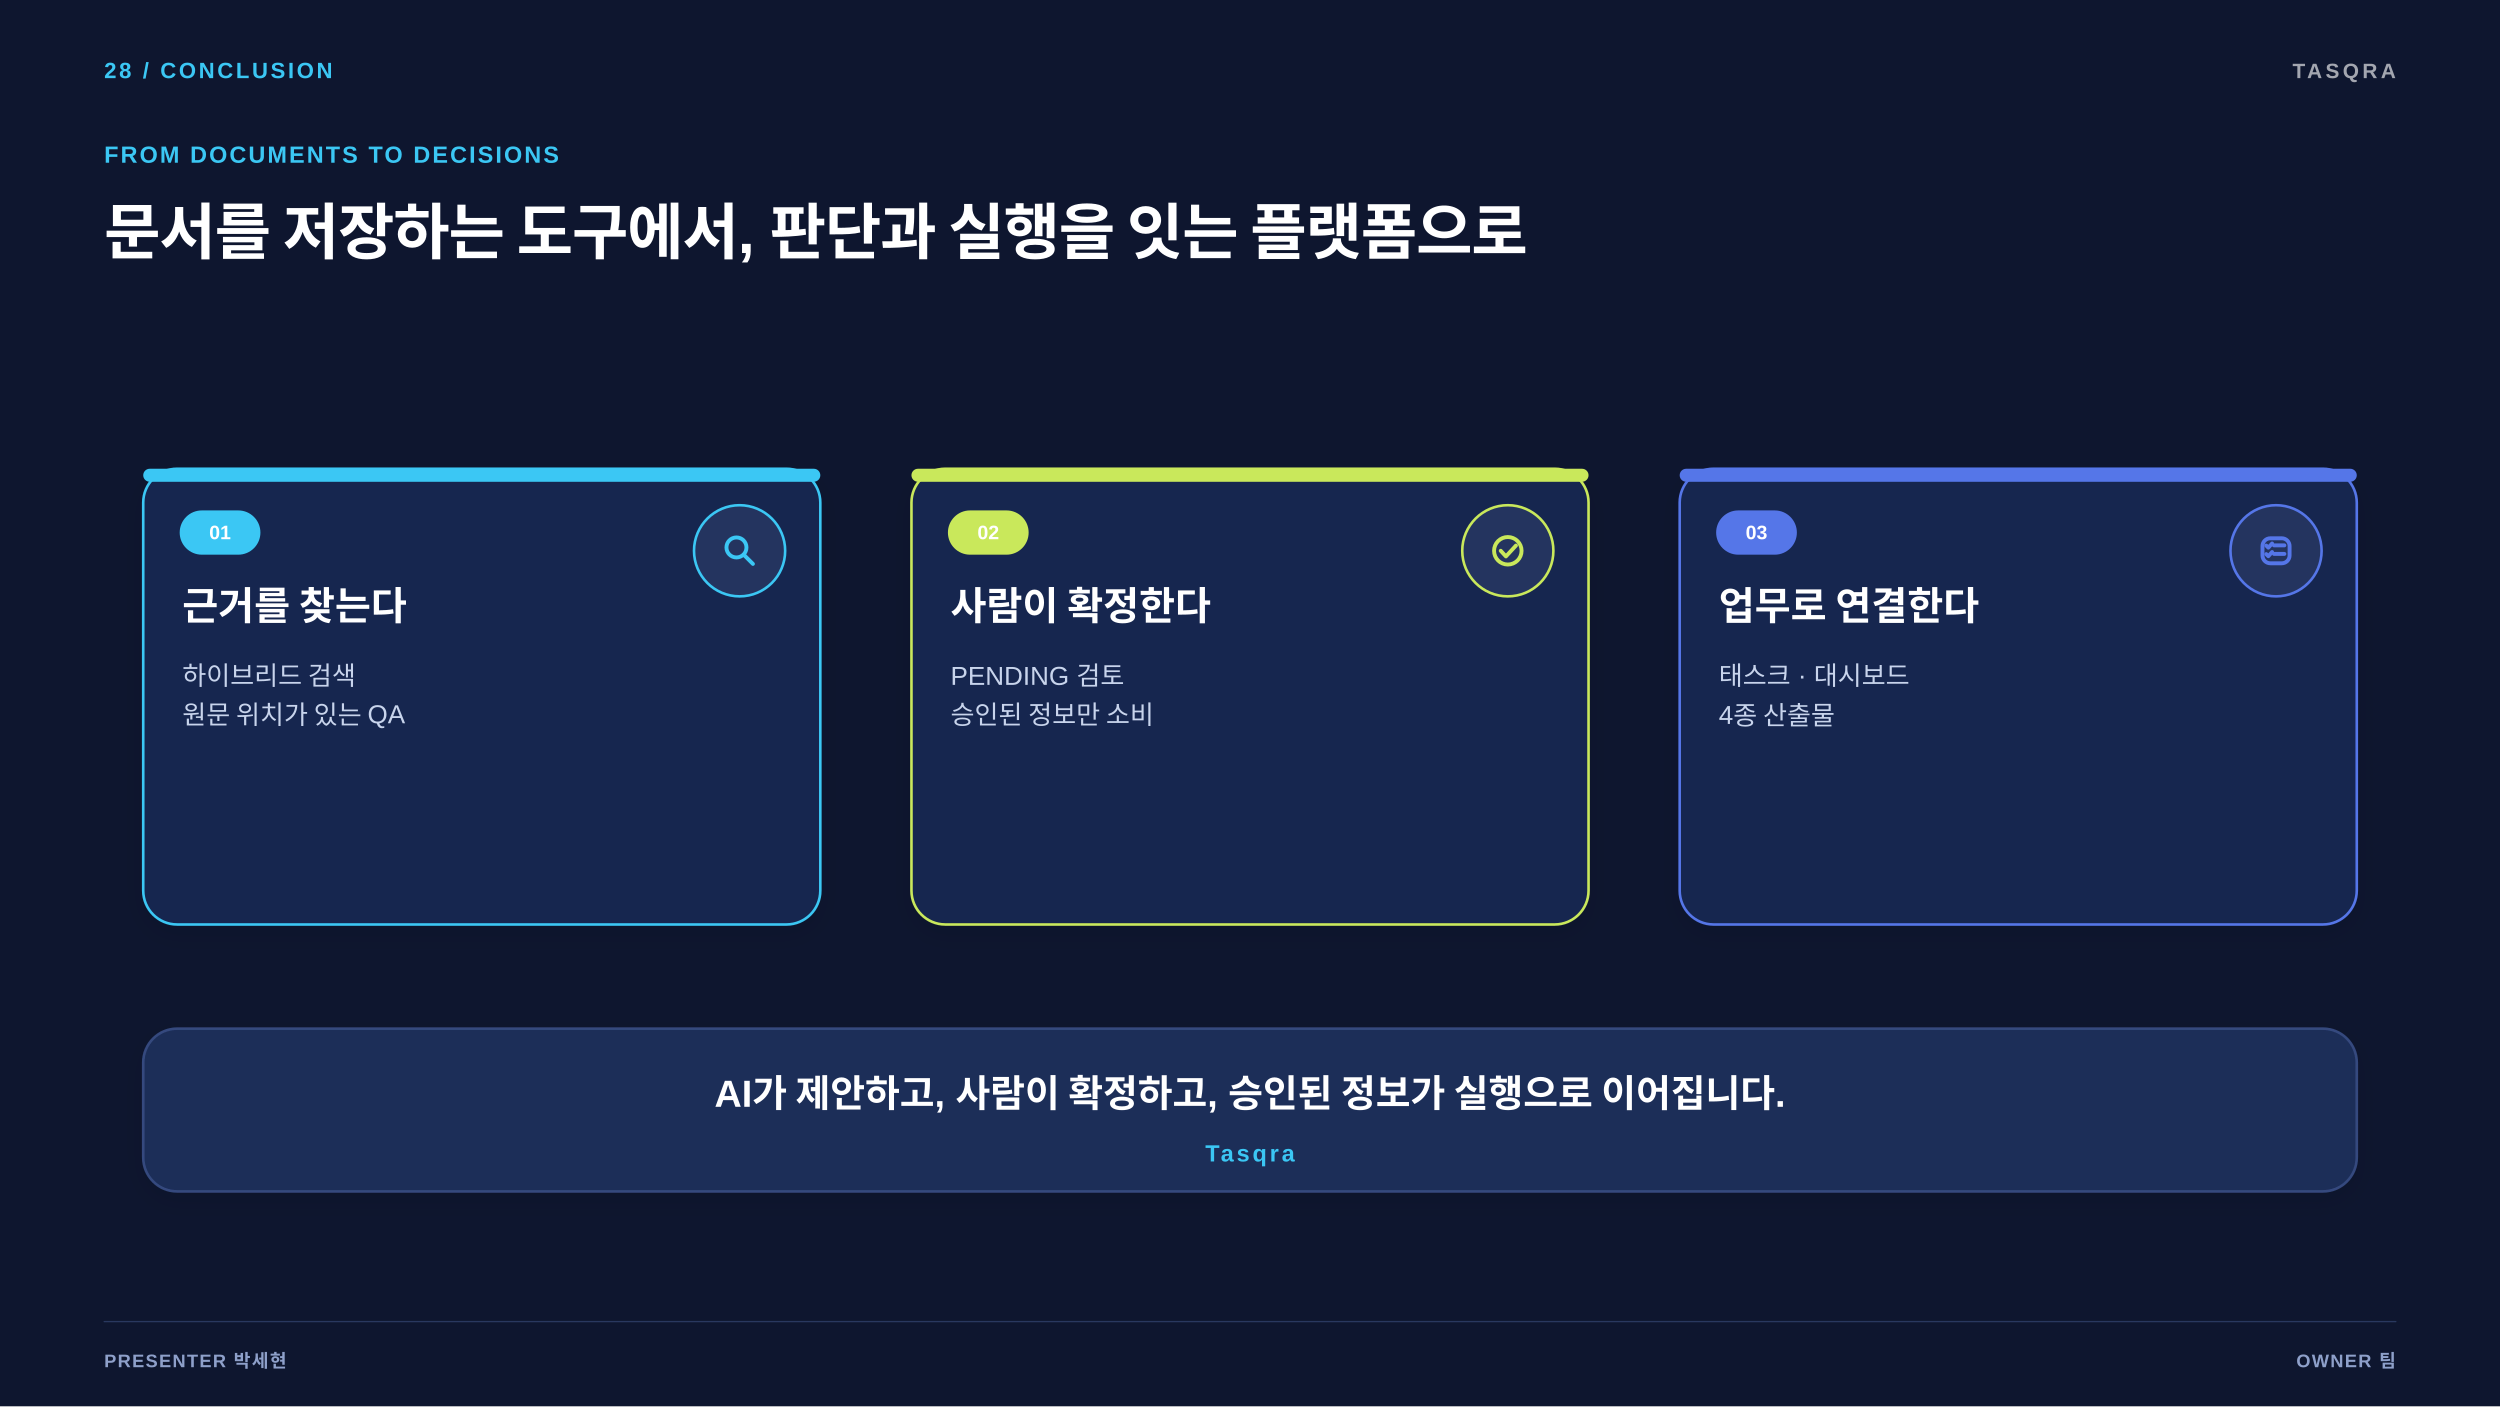
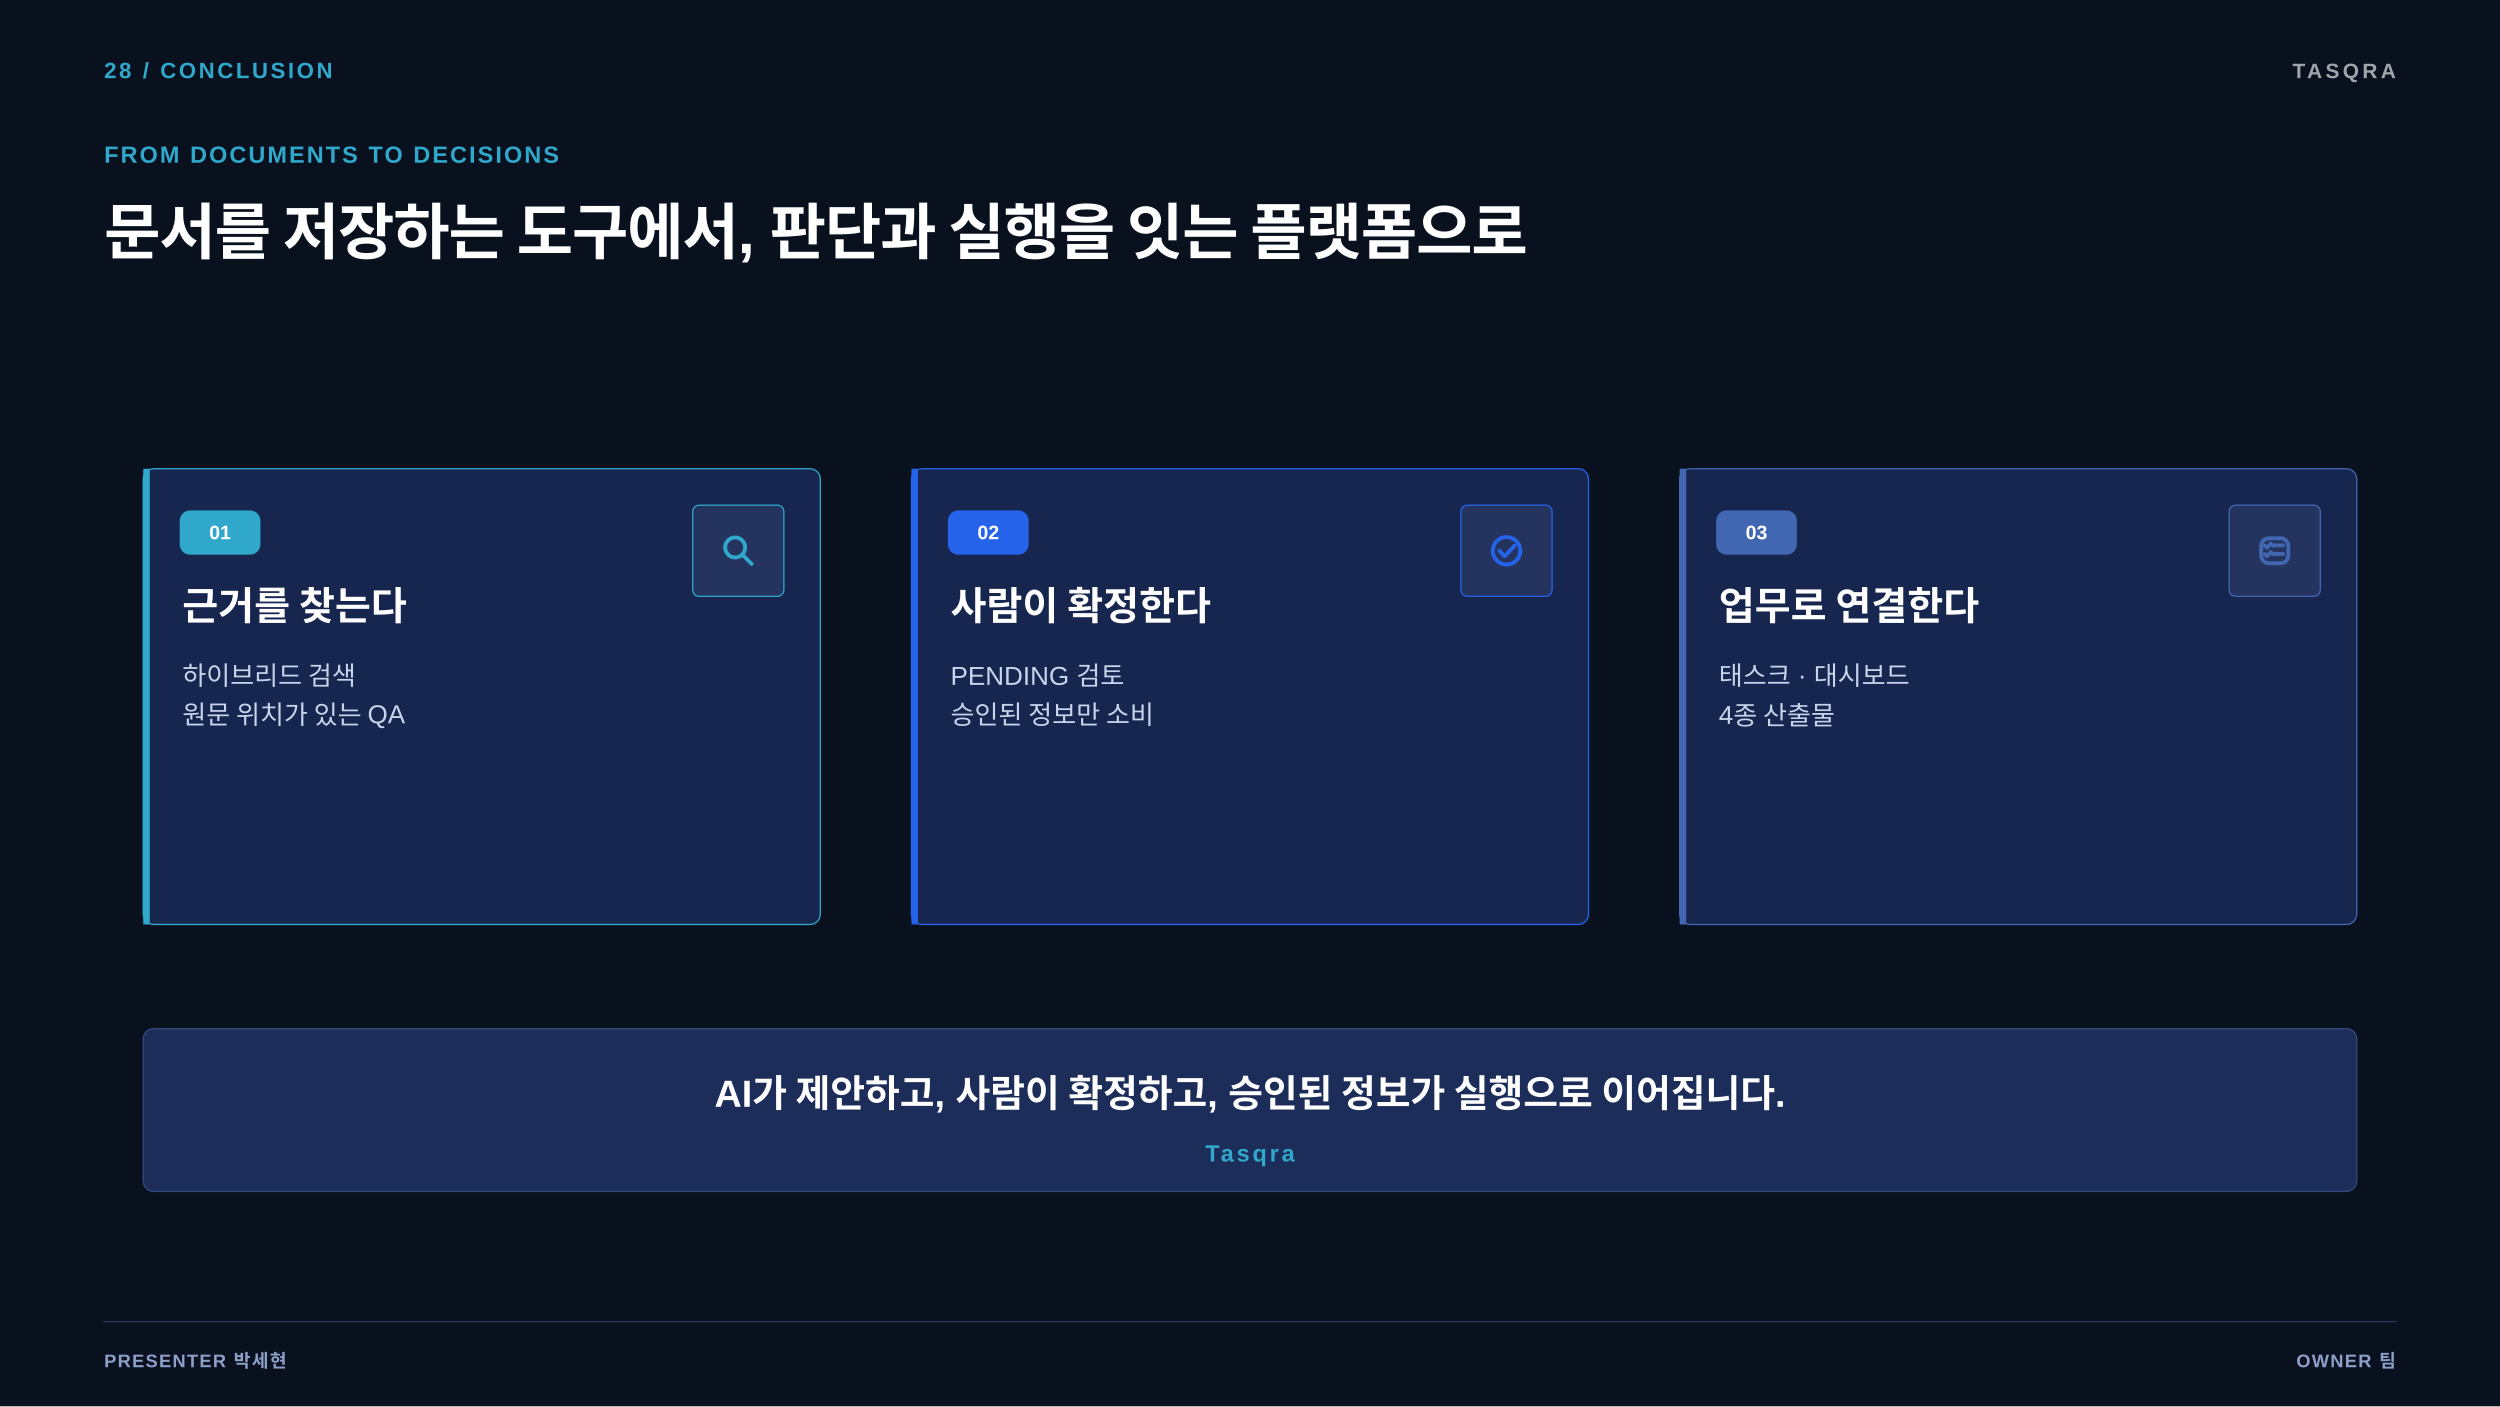
<svg xmlns="http://www.w3.org/2000/svg" width="1920" height="1080" viewBox="0 0 1920 1080">
  <defs>
    <style>@font-face{font-family:NotoKR;src:url("../../포트폴리오/NotoSansKR.ttf") format("truetype");} text{font-family:NotoKR,Arial,sans-serif;}</style>
    <filter id="shadow" x="-20%" y="-20%" width="140%" height="140%">
-       <feDropShadow dx="0" dy="12" stdDeviation="16" flood-color="#0E162F" flood-opacity="0.11" />
+       <feDropShadow dx="0" dy="4" stdDeviation="8" flood-color="#09111F" flood-opacity="0.06" />
    </filter>
    <filter id="softShadow" x="-20%" y="-20%" width="140%" height="140%">
-       <feDropShadow dx="0" dy="7" stdDeviation="10" flood-color="#0E162F" flood-opacity="0.08" />
+       <feDropShadow dx="0" dy="2" stdDeviation="5" flood-color="#09111F" flood-opacity="0.05" />
    </filter>
  </defs>
-   <rect x="0" y="0" width="1920" height="1080" rx="0" fill="#0E162F" stroke="none" stroke-width="0" opacity="1" />
-   <text x="80" y="60" font-family="NotoKR, Arial, sans-serif" font-size="17" font-weight="800" font-style="normal" fill="#3BC7F4" text-anchor="start" letter-spacing="2" opacity="1">28  /  CONCLUSION</text>
+   <rect x="0" y="0" width="1920" height="1080" rx="0" fill="#09111F" stroke="none" stroke-width="0" opacity="1" />
+   <text x="80" y="60" font-family="NotoKR, Arial, sans-serif" font-size="17" font-weight="800" font-style="normal" fill="#2FA8CC" text-anchor="start" letter-spacing="2" opacity="1">28  /  CONCLUSION</text>
  <text x="1840" y="60" font-family="NotoKR, Arial, sans-serif" font-size="16" font-weight="800" font-style="normal" fill="#FFFFFF" text-anchor="end" letter-spacing="2.6" opacity="0.62">TASQRA</text>
-   <line x1="80" y1="1015" x2="1840" y2="1015" stroke="#29385F" stroke-width="1" stroke-linecap="round" opacity="1" />
+   <line x1="80" y1="1015" x2="1840" y2="1015" stroke="#29385F" stroke-width="1" stroke-linecap="square" opacity="1" />
  <text x="80" y="1050" font-family="NotoKR, Arial, sans-serif" font-size="14" font-weight="700" font-style="normal" fill="#8EA0CA" text-anchor="start" letter-spacing="1" opacity="1">PRESENTER  박세현</text>
  <text x="1840" y="1050" font-family="NotoKR, Arial, sans-serif" font-size="14" font-weight="700" font-style="normal" fill="#8EA0CA" text-anchor="end" letter-spacing="1" opacity="1">OWNER  팀</text>
-   <text x="80" y="125" font-family="NotoKR, Arial, sans-serif" font-size="18" font-weight="800" font-style="normal" fill="#3BC7F4" text-anchor="start" letter-spacing="1.6" opacity="1">FROM DOCUMENTS TO DECISIONS</text>
+   <text x="80" y="125" font-family="NotoKR, Arial, sans-serif" font-size="18" font-weight="800" font-style="normal" fill="#2FA8CC" text-anchor="start" letter-spacing="1.6" opacity="1">FROM DOCUMENTS TO DECISIONS</text>
  <text x="80" y="195" font-family="NotoKR, Arial, sans-serif" font-size="47" font-weight="800" font-style="normal" fill="#FFFFFF" text-anchor="start" letter-spacing="-0.8" opacity="1">문서를 저장하는 도구에서, 판단과 실행을 잇는 플랫폼으로</text>
-   <rect x="110" y="360" width="520" height="350" rx="26" fill="#17264F" stroke="#3BC7F4" stroke-width="2" opacity="1" filter="url(#softShadow)" />
-   <rect x="110" y="360" width="520" height="10" rx="5" fill="#3BC7F4" stroke="none" stroke-width="0" opacity="1" />
-   <rect x="138" y="392" width="62" height="34" rx="17.0" fill="#3BC7F4" stroke="none" stroke-width="0" opacity="1" />
+   <rect x="110" y="360" width="520" height="350" rx="8" fill="#17264F" stroke="#2FA8CC" stroke-width="1" opacity="1" />
+   <rect x="110" y="360" width="5" height="350" rx="0" fill="#2FA8CC" stroke="none" stroke-width="0" opacity="1" />
+   <rect x="138" y="392" width="62" height="34" rx="8" fill="#2FA8CC" stroke="none" stroke-width="0" opacity="1" />
  <text x="169.0" y="414.1" font-family="NotoKR, Arial, sans-serif" font-size="15" font-weight="700" font-style="normal" fill="#FFFFFF" text-anchor="middle" letter-spacing="0" opacity="1">01</text>
-   <circle cx="568" cy="423" r="35" fill="#24345F" stroke="#3BC7F4" stroke-width="2" opacity="1" />
-   <g fill="none" stroke="#3BC7F4" stroke-width="3" stroke-linecap="round">
-     <circle cx="565.6" cy="420.44" r="7.68" />
-     <line x1="571.2" y1="426.04" x2="578.24" y2="433.08" />
+   <rect x="532" y="388" width="70" height="70" rx="5" fill="#24345F" stroke="#2FA8CC" stroke-width="1" opacity="1" />
+   <g fill="none" stroke="#2FA8CC" stroke-width="3" stroke-linecap="round">
+     <circle cx="564.6" cy="420.44" r="7.68" />
+     <line x1="570.2" y1="426.04" x2="577.24" y2="433.08" />
  </g>
  <text x="140" y="476" font-family="NotoKR, Arial, sans-serif" font-size="30" font-weight="800" font-style="normal" fill="#FFFFFF" text-anchor="start" letter-spacing="0" opacity="1">근거를 찾는다</text>
  <text x="140" y="526" font-family="NotoKR, Arial, sans-serif" font-size="20" font-weight="500" fill="#C8D4EC" text-anchor="start">
    <tspan x="140" dy="0">하이브리드 검색</tspan>
    <tspan x="140" dy="30.0">원문 위치가 있는 QA</tspan>
  </text>
-   <rect x="700" y="360" width="520" height="350" rx="26" fill="#17264F" stroke="#C9E85B" stroke-width="2" opacity="1" filter="url(#softShadow)" />
-   <rect x="700" y="360" width="520" height="10" rx="5" fill="#C9E85B" stroke="none" stroke-width="0" opacity="1" />
-   <rect x="728" y="392" width="62" height="34" rx="17.0" fill="#C9E85B" stroke="none" stroke-width="0" opacity="1" />
+   <rect x="700" y="360" width="520" height="350" rx="8" fill="#17264F" stroke="#2563EB" stroke-width="1" opacity="1" />
+   <rect x="700" y="360" width="5" height="350" rx="0" fill="#2563EB" stroke="none" stroke-width="0" opacity="1" />
+   <rect x="728" y="392" width="62" height="34" rx="8" fill="#2563EB" stroke="none" stroke-width="0" opacity="1" />
  <text x="759.0" y="414.1" font-family="NotoKR, Arial, sans-serif" font-size="15" font-weight="700" font-style="normal" fill="#FFFFFF" text-anchor="middle" letter-spacing="0" opacity="1">02</text>
-   <circle cx="1158" cy="423" r="35" fill="#24345F" stroke="#C9E85B" stroke-width="2" opacity="1" />
-   <g fill="none" stroke="#C9E85B" stroke-width="3" stroke-linecap="round" stroke-linejoin="round">
-     <circle cx="1158" cy="423" r="10.56" />
-     <path d="M 1152.56 423 l 4.0 4.32 l 7.68 -8.32" />
+   <rect x="1122" y="388" width="70" height="70" rx="5" fill="#24345F" stroke="#2563EB" stroke-width="1" opacity="1" />
+   <g fill="none" stroke="#2563EB" stroke-width="3" stroke-linecap="round" stroke-linejoin="round">
+     <circle cx="1157" cy="423" r="10.56" />
+     <path d="M 1151.56 423 l 4.0 4.32 l 7.68 -8.32" />
  </g>
  <text x="730" y="476" font-family="NotoKR, Arial, sans-serif" font-size="30" font-weight="800" font-style="normal" fill="#FFFFFF" text-anchor="start" letter-spacing="0" opacity="1">사람이 확정한다</text>
  <text x="730" y="526" font-family="NotoKR, Arial, sans-serif" font-size="20" font-weight="500" fill="#C8D4EC" text-anchor="start">
    <tspan x="730" dy="0">PENDING 검토</tspan>
    <tspan x="730" dy="30.0">승인된 정보만 소비</tspan>
  </text>
-   <rect x="1290" y="360" width="520" height="350" rx="26" fill="#17264F" stroke="#5576E8" stroke-width="2" opacity="1" filter="url(#softShadow)" />
-   <rect x="1290" y="360" width="520" height="10" rx="5" fill="#5576E8" stroke="none" stroke-width="0" opacity="1" />
-   <rect x="1318" y="392" width="62" height="34" rx="17.0" fill="#5576E8" stroke="none" stroke-width="0" opacity="1" />
+   <rect x="1290" y="360" width="520" height="350" rx="8" fill="#17264F" stroke="#4267B2" stroke-width="1" opacity="1" />
+   <rect x="1290" y="360" width="5" height="350" rx="0" fill="#4267B2" stroke="none" stroke-width="0" opacity="1" />
+   <rect x="1318" y="392" width="62" height="34" rx="8" fill="#4267B2" stroke="none" stroke-width="0" opacity="1" />
  <text x="1349.0" y="414.1" font-family="NotoKR, Arial, sans-serif" font-size="15" font-weight="700" font-style="normal" fill="#FFFFFF" text-anchor="middle" letter-spacing="0" opacity="1">03</text>
-   <circle cx="1748" cy="423" r="35" fill="#24345F" stroke="#5576E8" stroke-width="2" opacity="1" />
-   <g fill="none" stroke="#5576E8" stroke-width="3" stroke-linecap="round" stroke-linejoin="round">
-     <rect x="1737.6" y="413.4" width="20.8" height="19.2" rx="6" />
-     <path d="M 1740.48 419.0 l 1.6 1.6 l 2.88 -3.2" />
-     <line x1="1746.4" y1="418.84" x2="1754.4" y2="418.84" />
-     <path d="M 1740.48 425.56 l 1.6 1.6 l 2.88 -3.2" />
-     <line x1="1746.4" y1="425.4" x2="1754.4" y2="425.4" />
+   <rect x="1712" y="388" width="70" height="70" rx="5" fill="#24345F" stroke="#4267B2" stroke-width="1" opacity="1" />
+   <g fill="none" stroke="#4267B2" stroke-width="3" stroke-linecap="round" stroke-linejoin="round">
+     <rect x="1736.6" y="413.4" width="20.8" height="19.2" rx="6" />
+     <path d="M 1739.48 419.0 l 1.6 1.6 l 2.88 -3.2" />
+     <line x1="1745.4" y1="418.84" x2="1753.4" y2="418.84" />
+     <path d="M 1739.48 425.56 l 1.6 1.6 l 2.88 -3.2" />
+     <line x1="1745.4" y1="425.4" x2="1753.4" y2="425.4" />
  </g>
  <text x="1320" y="476" font-family="NotoKR, Arial, sans-serif" font-size="30" font-weight="800" font-style="normal" fill="#FFFFFF" text-anchor="start" letter-spacing="0" opacity="1">업무로 연결한다</text>
  <text x="1320" y="526" font-family="NotoKR, Arial, sans-serif" font-size="20" font-weight="500" fill="#C8D4EC" text-anchor="start">
    <tspan x="1320" dy="0">태스크 · 대시보드</tspan>
    <tspan x="1320" dy="30.0">4종 산출물</tspan>
  </text>
-   <rect x="110" y="790" width="1700" height="125" rx="26" fill="#1D2D59" stroke="#344A7E" stroke-width="2" opacity="1" filter="url(#softShadow)" />
+   <rect x="110" y="790" width="1700" height="125" rx="8" fill="#1D2D59" stroke="#344A7E" stroke-width="1" opacity="1" />
  <text x="960" y="850" font-family="NotoKR, Arial, sans-serif" font-size="29" font-weight="800" font-style="normal" fill="#FFFFFF" text-anchor="middle" letter-spacing="0" opacity="1">AI가 제안하고, 사람이 확정하고, 승인된 정보가 실행으로 이어집니다.</text>
-   <text x="960" y="892" font-family="NotoKR, Arial, sans-serif" font-size="18" font-weight="800" font-style="normal" fill="#3BC7F4" text-anchor="middle" letter-spacing="2.2" opacity="1">Tasqra</text>
+   <text x="960" y="892" font-family="NotoKR, Arial, sans-serif" font-size="18" font-weight="800" font-style="normal" fill="#2FA8CC" text-anchor="middle" letter-spacing="2.2" opacity="1">Tasqra</text>
</svg>
